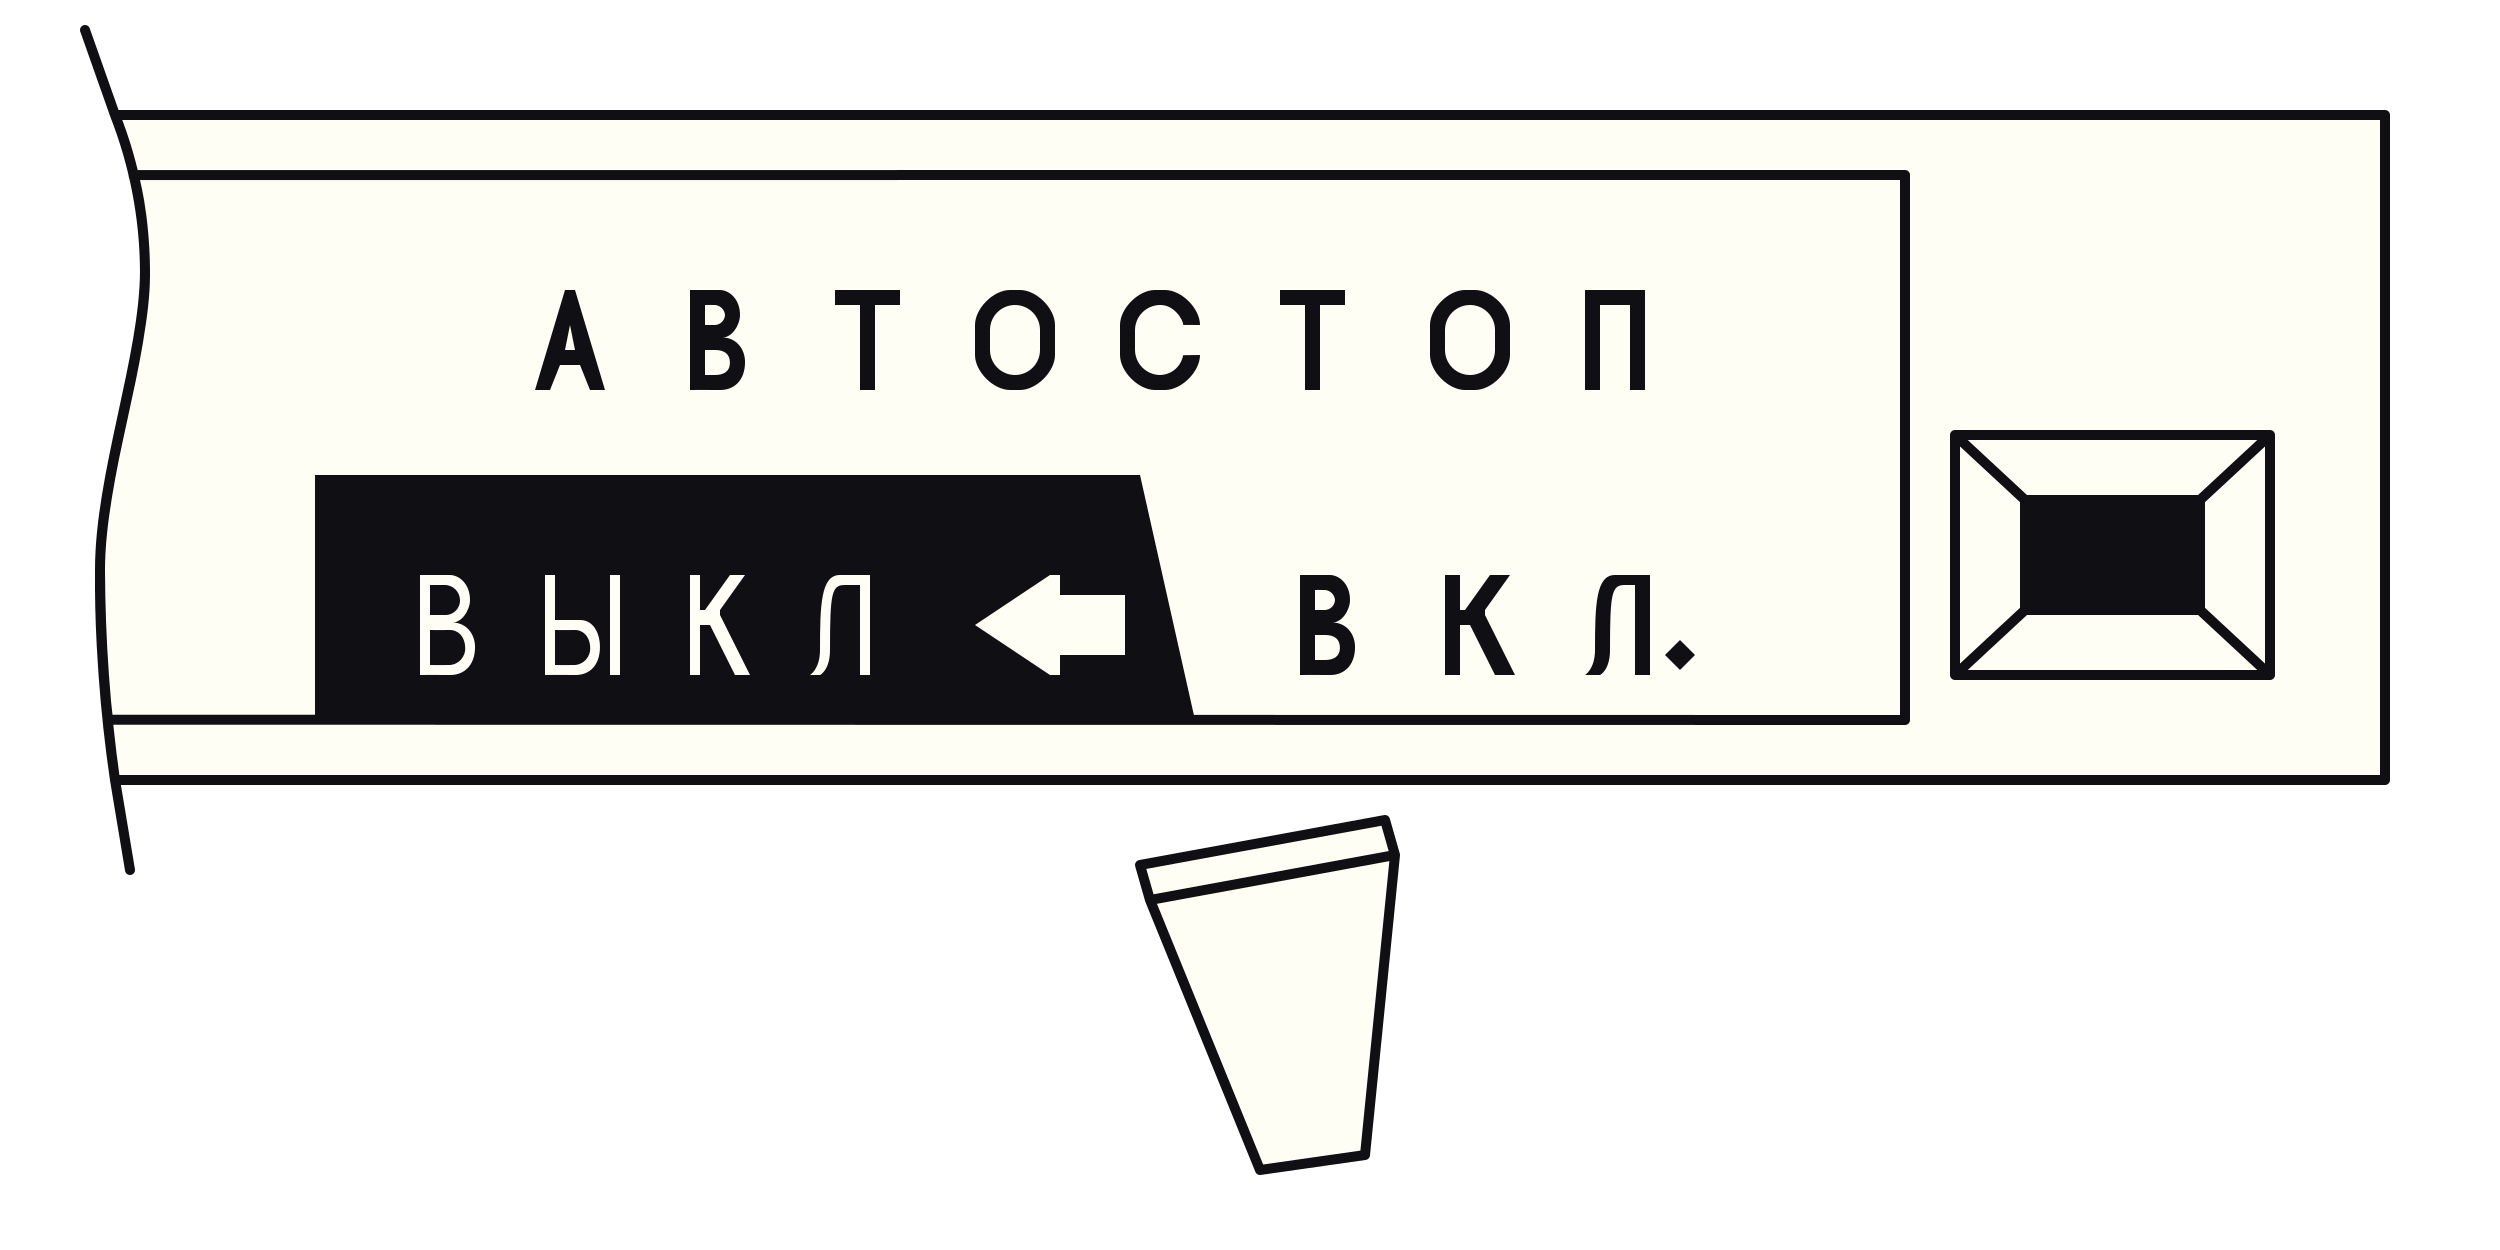
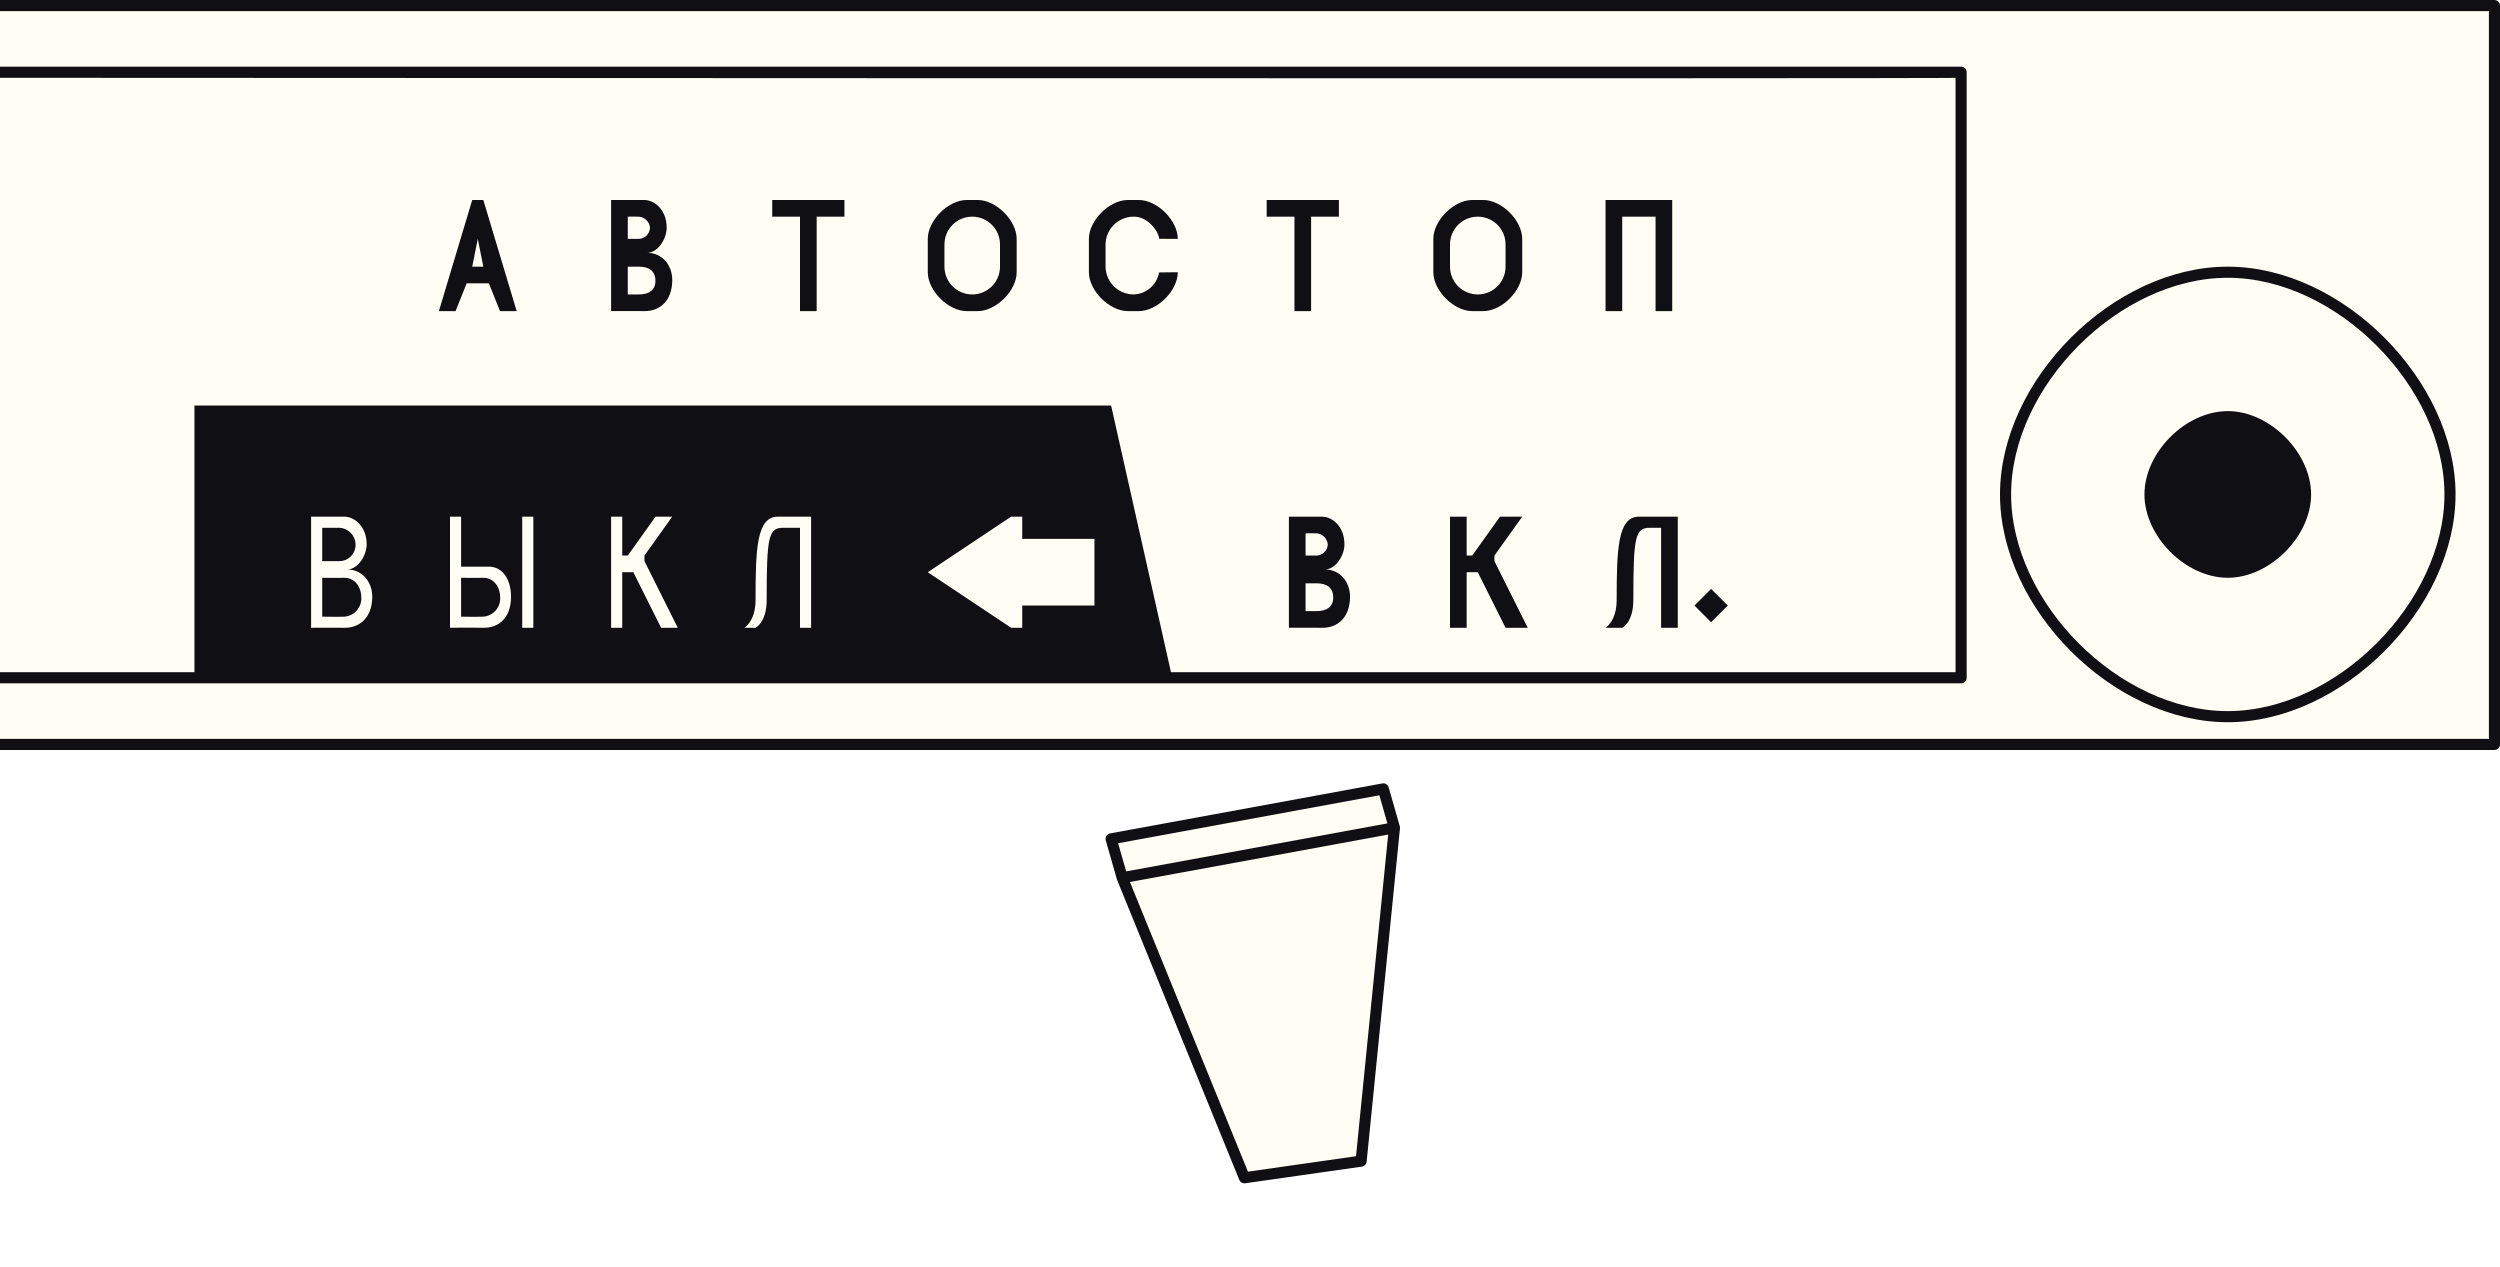
- <svg xmlns="http://www.w3.org/2000/svg" width="500" height="250">
+ <svg xmlns="http://www.w3.org/2000/svg" viewBox="0 0 450 228">
  <defs>
-     <style>@keyframes show-indicator{0%,55%{transform:matrix(1,0,0,1,0,0)}65%,to{transform:matrix(1,0,0,1,0,25)}}@keyframes autostop-arm{0%,50%{transform:matrix(1,0,0,1,20,0)}65%,to{transform:matrix(1,.3,-.3,1,-30,0)}}</style>
+     <style>@keyframes show-indicator{0%,55%{transform:matrix(1,0,0,1,0,0)}65%,to{transform:matrix(1,0,0,1,0,29)}}@keyframes autostop-arm{0%,50%{transform:matrix(1,0,0,1,20,0)}65%,to{transform:matrix(1,.3,-.3,1,-30,0)}}</style>
  </defs>
-   <path fill="#0f0f14" fill-rule="evenodd" d="M402 97h41v28h-41z" />
-   <path style="animation:show-indicator 2s linear infinite alternate" fill="#d6361a" fill-rule="evenodd" d="M402 72h41v28h-41z" />
-   <path d="M477 23v133H23a311.085 311.085 0 0 1-3-42c0-19.427 9-41.886 9-60a87.008 87.008 0 0 0-6-31h454zM17 6h0l6 17a85.71 85.71 0 0 1 6 31c0 18.386-9 40.872-9 60a298.972 298.972 0 0 0 3 42l3 18h0l-3-18a283.387 283.387 0 0 1-3-42c0-19.186 9-42.609 9-60a86.118 86.118 0 0 0-6-31zm364 29v109l-359.4-.057A244.036 244.036 0 0 1 20 114c0-18.369 9-43.14 9-59 0-12.451-2.3-19.988-2.3-19.988zm10 52h63v48h-63V87zm63 0v48l-14-13v-22zm-63 0v48l14-13v-22zm63 0h-63l14 13h35zm0 48h-63l14-13h35zM381 35v109l-359.4-.057A244.036 244.036 0 0 1 20 114c0-18.369 9-43.14 9-59 0-12.451-2.3-19.988-2.3-19.988z" fill="#fffef4" fill-rule="evenodd" stroke="#0f0f14" stroke-linecap="round" stroke-linejoin="round" stroke-width="2" />
-   <path d="M277 164l2 7-49 9-2-7zm2 7l-6 60-21 3-22-54z" style="transform-origin:center center;animation:autostop-arm 2s linear infinite alternate" fill="#fffef4" fill-rule="evenodd" stroke="#0f0f14" stroke-linecap="round" stroke-linejoin="round" stroke-width="2" />
-   <path d="M228 95l11 49H63V95h165zM84 115v20s3.216-.033 6 0c2.766.032 4.97-1.85 5.007-5.512.028-2.77-1.833-4.984-4.515-4.984 1.953 0 3.508-2.567 3.508-4.5 0-3.329-2.272-5-4-5h-6zm2 2v6h3a2.916 2.916 0 0 0 3-3 3.062 3.062 0 0 0-3-3h-3zm4 9c-1.248.048-4 0-4 0v7s2.9.048 4 0a3.294 3.294 0 0 0 3.039-3.4C93 126.967 91.248 125.952 90 126zm19-11v20s3.216-.053 6 0 4.977-1.8 4.989-5.568C120 126.615 118.665 124 116 124h-5v-9h-2zm6 11c-1.248.048-4 0-4 0v7s2.9.048 4 0a3.294 3.294 0 0 0 3.039-3.4c-.039-2.633-1.791-3.648-3.039-3.6zm7-11v20h2v-20h-2zm16 0v20h2v-10h2l5 10h3l-6-12v-1l5-7h-3l-5 7h-1v-7h-2zm36 20v-20h-6c-3.81 0-4 5.872-4 15 0 3.817-2 5-2 5h2s2-.937 2-5c0-11.541.349-13 3-13h3v18h2zm51-4v-12h-13v-4h-2l-15 10 15 10h2v-4h13zm64-16v20h3v-10h2l5 10h4l-6-12v-1l5-7h-4l-5 7h-1v-7h-3zm41 20v-20h-7c-3.81 0-4 5.872-4 15 0 3.817-2 5-2 5h3s2-.937 2-5c0-11.541.349-13 3-13h2v18h3zm6-7l3 3-3 3-3-3zM138 58v20s3.216-.033 6 0c2.766.032 4.97-1.85 5.007-5.512.028-2.769-1.833-4.984-4.515-4.984 1.953 0 3.508-2.568 3.508-4.5 0-3.329-2.272-5-4-5h-6zm3 3v4h2a2.088 2.088 0 0 0 2-2 2.176 2.176 0 0 0-2-2c-1.04-.037-2 0-2 0zm2 9h-2v5h2c1.611 0 2.978-.618 2.978-2.438 0-1.895-1.284-2.562-2.978-2.562zm-30-12l-6 20h3l2-5h4l2 5h3l-6-20h-2zm2 12h-2l1-5zm65-12v3h-5v17h-3V61h-5v-3h13zm31 7v6c0 3.314-3.686 7-7 7h-2c-3.314 0-7-3.686-7-7v-6c0-3.314 3.686-7 7-7h2c3.314 0 7 3.686 7 7zm-8-4a5 5 0 0 1 5 5v4a5 5 0 0 1-10 0v-4a5 5 0 0 1 5-5zm37 10c0 3.314-3.686 7-7 7h-2c-3.314 0-7-3.686-7-7v-6c0-3.314 3.686-7 7-7h2c3.314 0 7 3.686 7 7l-3.36-.017c0-1.1-1.911-4.073-4.64-3.983a5.061 5.061 0 0 0-5 5v4a5.06 5.06 0 0 0 5 5 4.77 4.77 0 0 0 4.628-3.961zm29-13v3h-5v17h-3V61h-5v-3h13zM63 95h165m74-30v6c0 3.314-3.686 7-7 7h-2c-3.314 0-7-3.686-7-7v-6c0-3.314 3.686-7 7-7h2c3.314 0 7 3.686 7 7zm-8-4a5 5 0 0 1 5 5v4a5 5 0 0 1-10 0v-4a5 5 0 0 1 5-5zm35-3v20h-3V61h-6v17h-3V58h12zm-69 57v20s3.216-.033 6 0c2.766.032 4.97-1.85 5.007-5.512.028-2.77-1.833-4.984-4.515-4.984 1.953 0 3.508-2.567 3.508-4.5 0-3.329-2.272-5-4-5h-6zm3 3v4h2a2.088 2.088 0 0 0 2-2 2.176 2.176 0 0 0-2-2c-1.04-.037-2 0-2 0zm2 9h-2v5h2c1.611 0 2.978-.618 2.978-2.438 0-1.895-1.284-2.562-2.978-2.562z" fill="#0f0f14" fill-rule="evenodd" />
+   <path fill="#0f0f14" fill-rule="evenodd" d="M386 75h30v28h-30z" />
+   <path style="animation:show-indicator 2s linear infinite alternate" fill="#d6361a" fill-rule="evenodd" d="M386 47h30v28h-30z" />
+   <path d="M-5 134h454V1H-5v133zm0-12h358V13H-5v109zm406-73c20.125 0 40 20.125 40 40s-19.875 40-40 40-40-20-40-40 19.875-40 40-40zM-5 13s358.547.209 358 0v109H-5V13zm406 62c7.044 0 14 7.044 14 14s-6.956 14-14 14-14-7-14-14 6.956-14 14-14zm0-26c20.125 0 40 20.125 40 40s-19.875 40-40 40-40-20-40-40 19.875-40 40-40z" fill="#fffef4" fill-rule="evenodd" stroke="#0f0f14" stroke-linecap="round" stroke-linejoin="round" stroke-width="2" />
+   <path d="M249 142l2 7-49 9-2-7zm2 7l-6 60-21 3-22-54z" style="transform-origin:center center;animation:autostop-arm 2s linear infinite alternate" fill="#fffef4" fill-rule="evenodd" stroke="#0f0f14" stroke-linecap="round" stroke-linejoin="round" stroke-width="2" />
+   <path d="M200 73l11 49H35V73h165zM56 93v20s3.216-.033 6 0c2.766.032 4.971-1.85 5.007-5.512.028-2.77-1.833-4.984-4.515-4.984C64.445 102.5 66 99.937 66 98c0-3.329-2.272-5-4-5h-6zm2 2v6h3a2.916 2.916 0 0 0 3-3 3.062 3.062 0 0 0-3-3h-3zm4 9c-1.248.048-4 0-4 0v7s2.9.048 4 0a3.294 3.294 0 0 0 3.039-3.4C65 104.967 63.248 103.952 62 104zm19-11v20s3.216-.053 6 0 4.977-1.8 4.989-5.568C92 104.615 90.665 102 88 102h-5v-9h-2zm6 11c-1.248.048-4 0-4 0v7s2.9.048 4 0a3.294 3.294 0 0 0 3.039-3.4C90 104.967 88.248 103.952 87 104zm7-11v20h2V93h-2zm16 0v20h2v-10h2l5 10h3l-6-12v-1l5-7h-3l-5 7h-1v-7h-2zm36 20V93h-6c-3.81 0-4 5.872-4 15 0 3.817-2 5-2 5h2s2-.937 2-5c0-11.541.349-13 3-13h3v18h2zm51-4V97h-13v-4h-2l-15 10 15 10h2v-4h13zm64-16v20h3v-10h2l5 10h4l-6-12v-1l5-7h-4l-5 7h-1v-7h-3zm41 20V93h-7c-3.81 0-4 5.872-4 15 0 3.817-2 5-2 5h3s2-.937 2-5c0-11.541.349-13 3-13h2v18h3zm6-7l3 3-3 3-3-3zM110 36v20s3.216-.033 6 0c2.766.032 4.97-1.85 5.007-5.512.028-2.77-1.833-4.984-4.515-4.984 1.953 0 3.508-2.568 3.508-4.5 0-3.329-2.272-5-4-5h-6zm3 3v4h2a2.088 2.088 0 0 0 2-2 2.176 2.176 0 0 0-2-2c-1.04-.037-2 0-2 0zm2 9h-2v5h2c1.611 0 2.978-.618 2.978-2.438 0-1.895-1.284-2.562-2.978-2.562zM85 36l-6 20h3l2-5h4l2 5h3l-6-20h-2zm2 12h-2l1-5zm65-12v3h-5v17h-3V39h-5v-3h13zm31 7v6c0 3.314-3.686 7-7 7h-2c-3.314 0-7-3.686-7-7v-6c0-3.314 3.686-7 7-7h2c3.314 0 7 3.686 7 7zm-8-4a5 5 0 0 1 5 5v4a5 5 0 0 1-10 0v-4a5 5 0 0 1 5-5zm37 10c0 3.314-3.686 7-7 7h-2c-3.314 0-7-3.686-7-7v-6c0-3.314 3.686-7 7-7h2c3.314 0 7 3.686 7 7l-3.36-.017c0-1.1-1.911-4.073-4.64-3.983a5.061 5.061 0 0 0-5 5v4a5.06 5.06 0 0 0 5 5 4.77 4.77 0 0 0 4.628-3.961zm29-13v3h-5v17h-3V39h-5v-3h13zM35 73h165m74-30v6c0 3.314-3.686 7-7 7h-2c-3.314 0-7-3.686-7-7v-6c0-3.314 3.686-7 7-7h2c3.314 0 7 3.686 7 7zm-8-4a5 5 0 0 1 5 5v4a5 5 0 0 1-10 0v-4a5 5 0 0 1 5-5zm35-3v20h-3V39h-6v17h-3V36h12zm-69 57v20s3.216-.033 6 0c2.766.032 4.97-1.85 5.007-5.512.028-2.77-1.833-4.984-4.515-4.984 1.953 0 3.508-2.568 3.508-4.5 0-3.329-2.272-5-4-5h-6zm3 3v4h2a2.088 2.088 0 0 0 2-2 2.176 2.176 0 0 0-2-2c-1.04-.037-2 0-2 0zm2 9h-2v5h2c1.611 0 2.978-.618 2.978-2.438 0-1.895-1.284-2.562-2.978-2.562z" fill="#0f0f14" fill-rule="evenodd" />
</svg>
